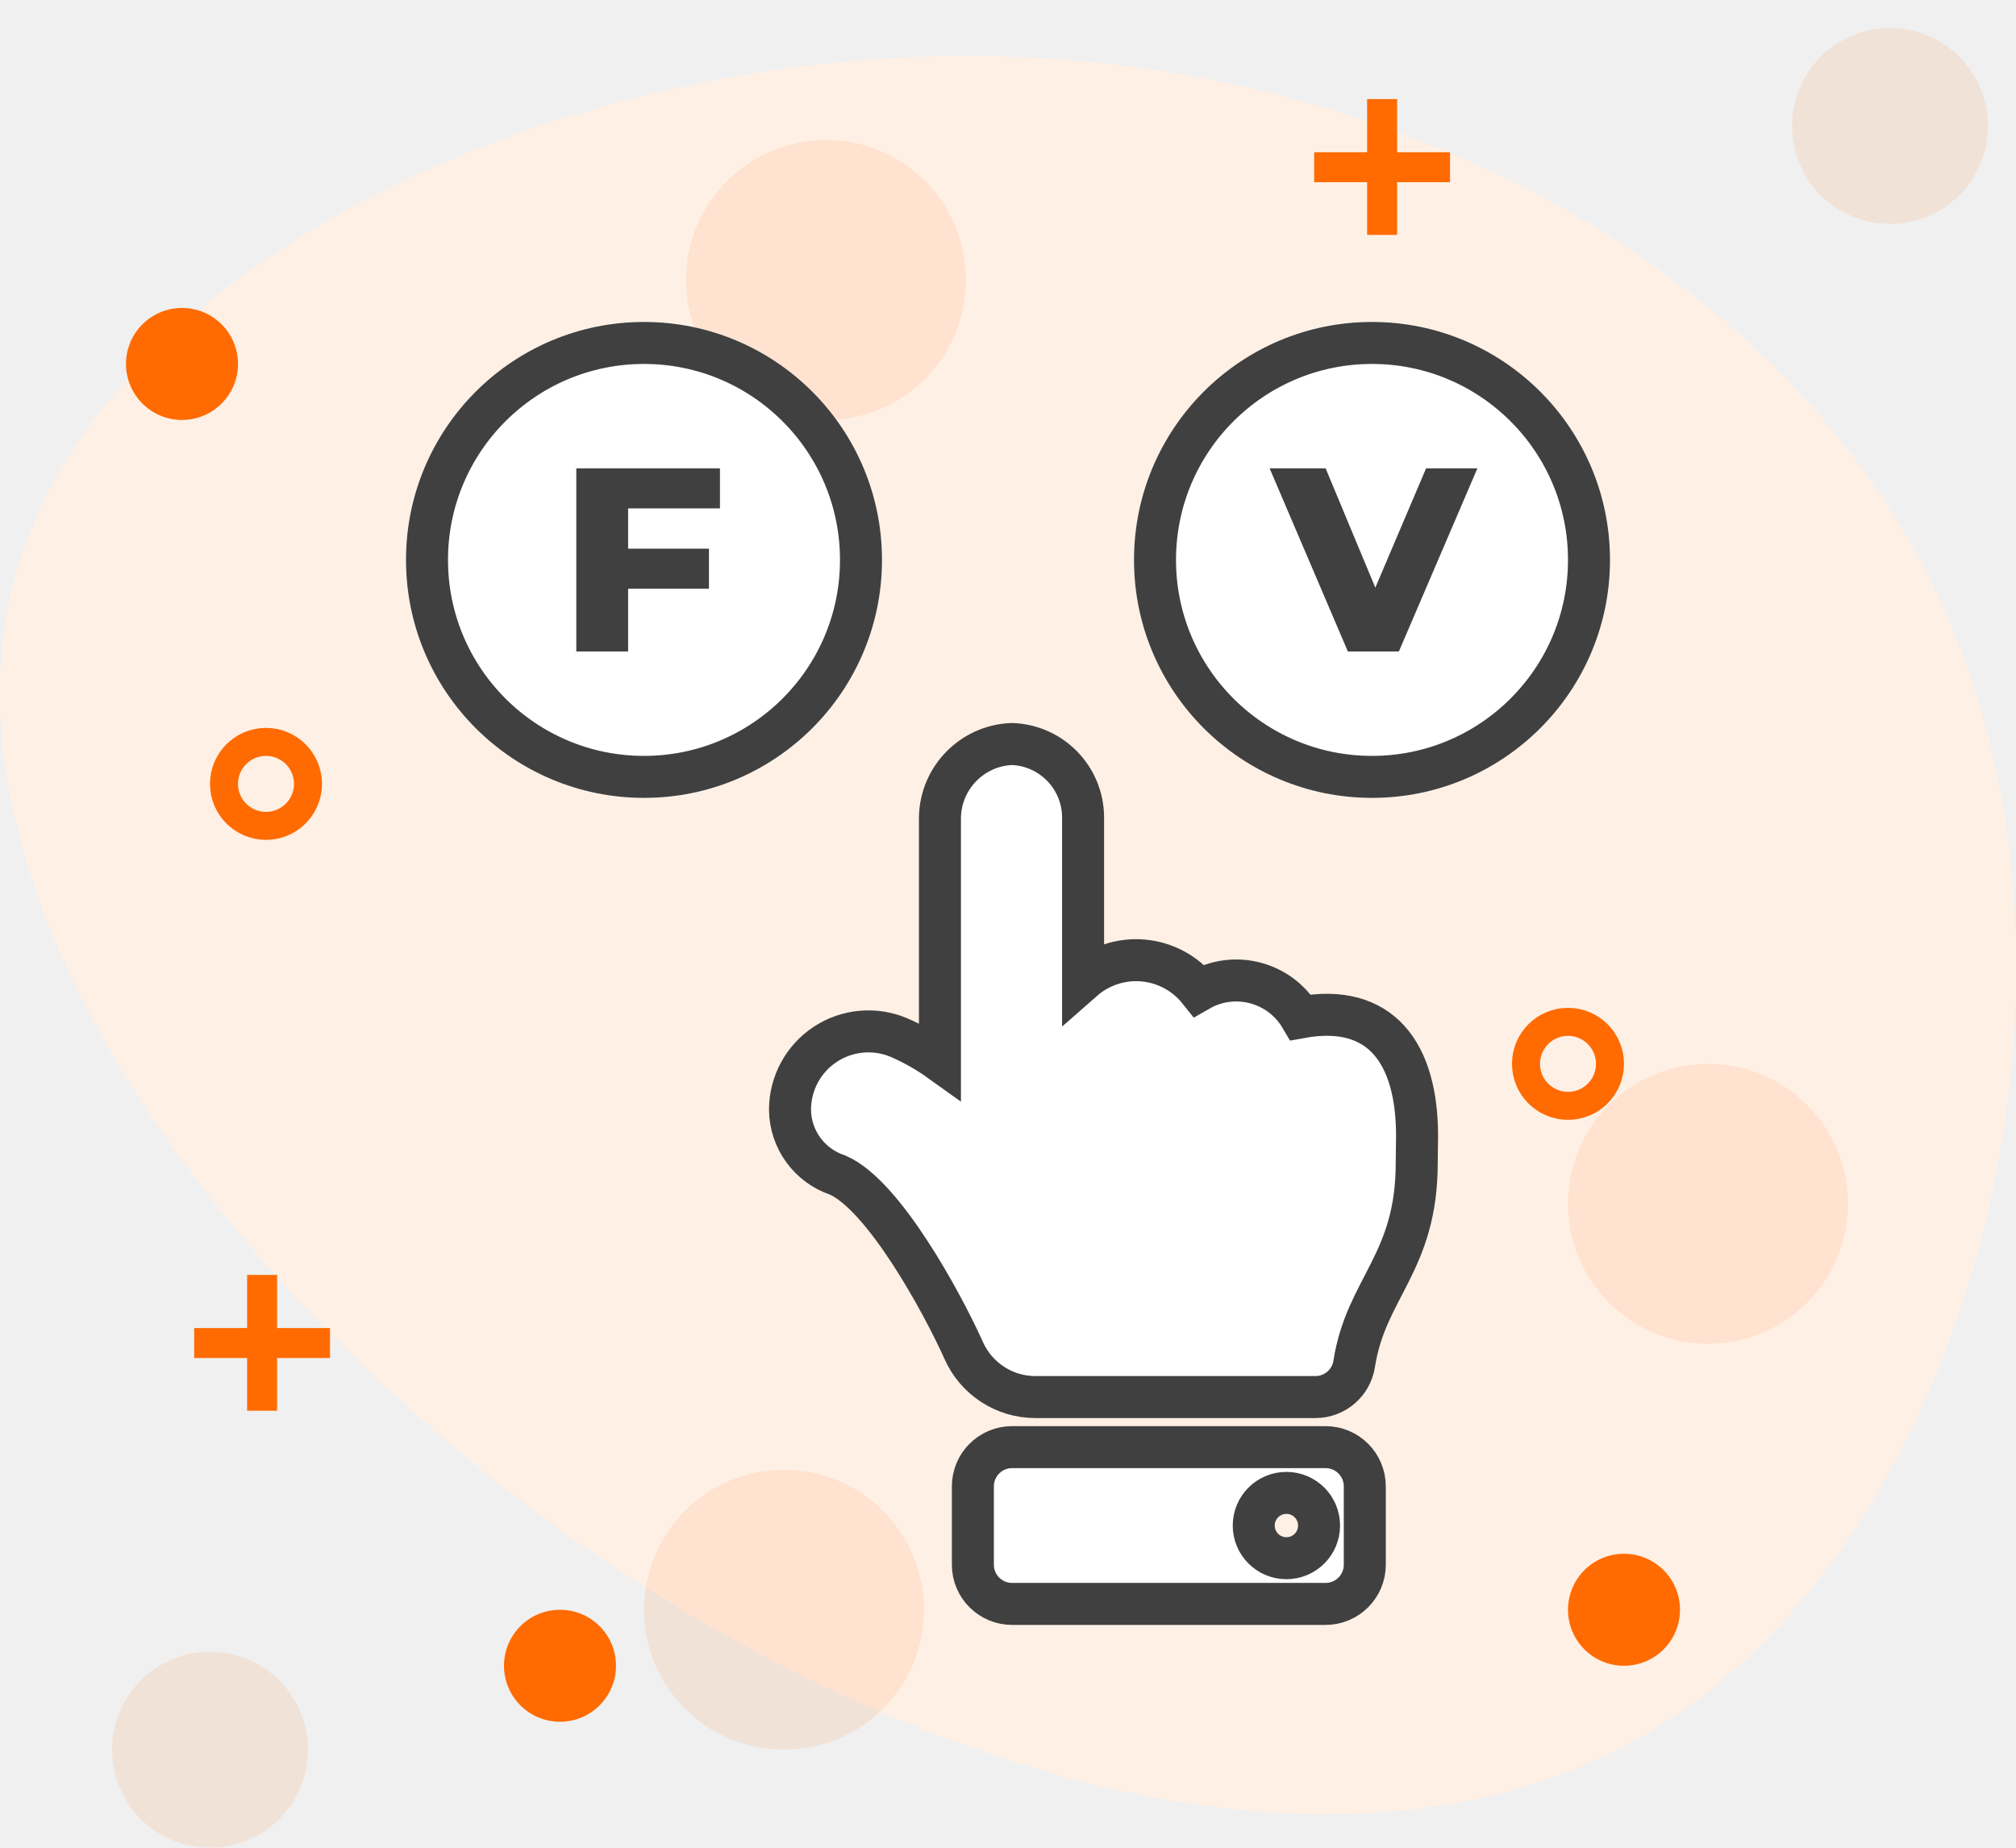
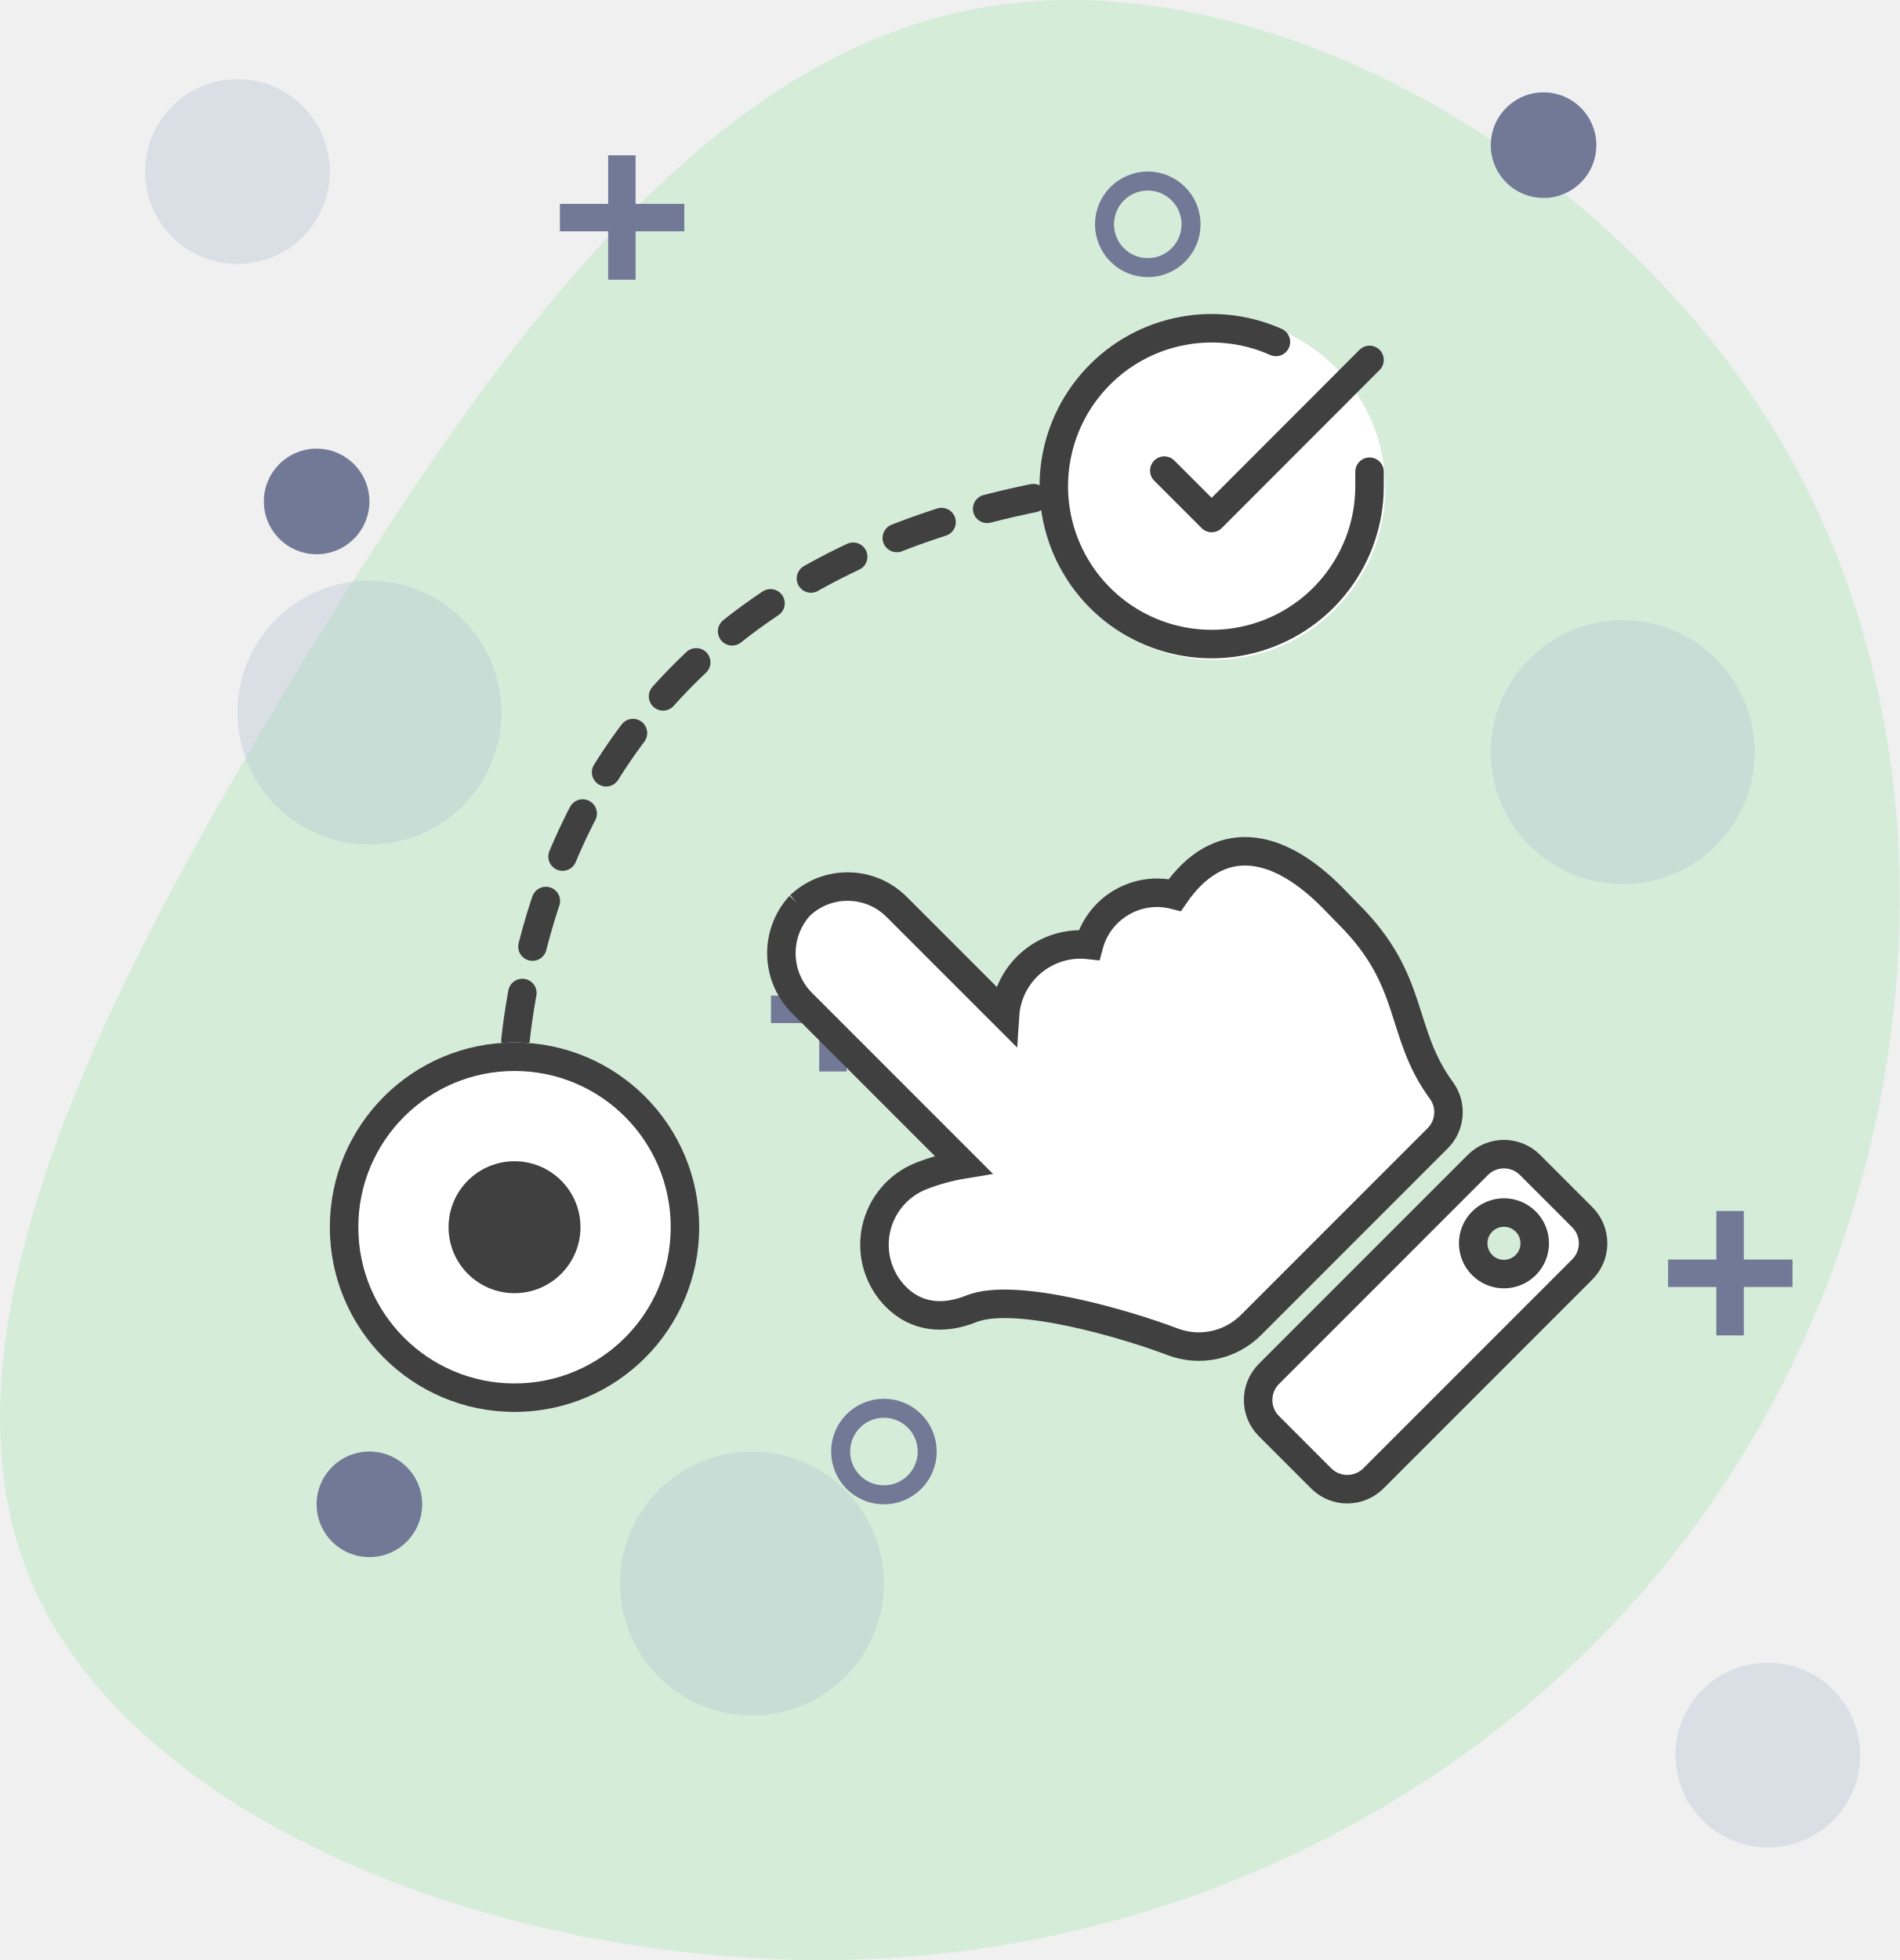
- <svg xmlns="http://www.w3.org/2000/svg" width="144" height="132" viewBox="0 0 144 132">
-   <g id="Grupo_27" data-name="Grupo 27" transform="translate(-8 -13)">
-     <path id="blob_2_" data-name="blob(2)" d="M70.952-16.161c9.669,26.2-.1,62.38-21.209,76C28.637,73.562-3.7,64.621-29.48,46.011S-74.5-.774-68.052-22.5C-61.606-44.336-29.48-59.619,1.294-59.1,31.964-58.58,61.283-42.361,70.952-16.161Z" transform="translate(77.306 76.112)" fill="#fff0e5" />
-     <g id="Grupo_3" data-name="Grupo 3" transform="translate(-5.665 -4.676)">
-       <text id="_" data-name="+" transform="translate(92.665 104.676)" fill="#ff6b00" font-size="20" font-family="Montserrat-Bold, Montserrat" font-weight="700">
-         <tspan x="-5.99" y="0">+</tspan>
-       </text>
-       <text id="_2" data-name="+" transform="translate(32.665 120.676)" fill="#ff6b00" font-size="20" font-family="Montserrat-Bold, Montserrat" font-weight="700">
-         <tspan x="-5.99" y="0">+</tspan>
-       </text>
-       <text id="_3" data-name="+" transform="translate(112.665 36.676)" fill="#ff6b00" font-size="20" font-family="Montserrat-Bold, Montserrat" font-weight="700">
-         <tspan x="-5.99" y="0">+</tspan>
-       </text>
-       <circle id="Elipse_1" data-name="Elipse 1" cx="4" cy="4" r="4" transform="translate(22.665 39.676)" fill="#ff6b00" />
-       <circle id="Elipse_2" data-name="Elipse 2" cx="4" cy="4" r="4" transform="translate(49.665 132.676)" fill="#ff6b00" />
-       <circle id="Elipse_5" data-name="Elipse 5" cx="4" cy="4" r="4" transform="translate(125.665 128.676)" fill="#ff6b00" />
-       <circle id="Elipse_6" data-name="Elipse 6" cx="10" cy="10" r="10" transform="translate(62.665 27.676)" fill="#ff6b00" opacity="0.1" />
-       <circle id="Elipse_7" data-name="Elipse 7" cx="10" cy="10" r="10" transform="translate(125.665 93.676)" fill="#ff6b00" opacity="0.1" />
-       <circle id="Elipse_11" data-name="Elipse 11" cx="7" cy="7" r="7" transform="translate(141.665 19.676)" fill="#ff6b00" opacity="0.1" />
-       <circle id="Elipse_12" data-name="Elipse 12" cx="7" cy="7" r="7" transform="translate(21.665 135.676)" fill="#ff6b00" opacity="0.1" />
-       <circle id="Elipse_8" data-name="Elipse 8" cx="10" cy="10" r="10" transform="translate(59.665 122.676)" fill="#ff6b00" opacity="0.1" />
-       <g id="Elipse_3" data-name="Elipse 3" transform="translate(121.665 89.676)" fill="none" stroke="#ff6b00" stroke-width="2">
-         <circle cx="4" cy="4" r="4" stroke="none" />
-         <circle cx="4" cy="4" r="3" fill="none" />
-       </g>
-       <g id="Elipse_4" data-name="Elipse 4" transform="translate(28.665 69.676)" fill="none" stroke="#ff6b00" stroke-width="2">
-         <circle cx="4" cy="4" r="4" stroke="none" />
-         <circle cx="4" cy="4" r="3" fill="none" />
-       </g>
-     </g>
-     <g id="Grupo_4" data-name="Grupo 4" transform="translate(9 20.651)">
-       <path id="Icon_awesome-hand-point-right" data-name="Icon awesome-hand-point-right" d="M61.431,15.822a5.259,5.259,0,0,1-5.225,5.112H44.56a5.737,5.737,0,0,1-.735,8.275,5.343,5.343,0,0,1-1.919,7.268c1.047,5.732-2.56,8.312-8.468,8.312-.32,0-1.548-.024-1.866-.023-7.228.02-8.968-3.623-14.431-4.469a2.8,2.8,0,0,1-2.364-2.765V17.526h0a5.6,5.6,0,0,1,3.32-5.114C21.467,10.9,29.226,6.692,30.64,3.393A4.971,4.971,0,0,1,35.305,0a5.6,5.6,0,0,1,5.146,7.8A15.853,15.853,0,0,1,38.8,10.71H56.206a5.344,5.344,0,0,1,5.225,5.112ZM11.2,15.862V38.256a2.8,2.8,0,0,1-2.8,2.8H2.8a2.8,2.8,0,0,1-2.8-2.8V15.862a2.8,2.8,0,0,1,2.8-2.8H8.4A2.8,2.8,0,0,1,11.2,15.862ZM7.931,35.457A2.333,2.333,0,1,0,5.6,37.79,2.333,2.333,0,0,0,7.931,35.457Z" transform="translate(55 107.36) rotate(-90)" fill="#fff" />
-       <path id="Icon_awesome-hand-point-right-2" data-name="Icon awesome-hand-point-right" d="M61.431,15.822a5.259,5.259,0,0,1-5.225,5.112H44.56a5.737,5.737,0,0,1-.735,8.275,5.343,5.343,0,0,1-1.919,7.268c1.047,5.732-2.56,8.312-8.468,8.312-.32,0-1.548-.024-1.866-.023-7.228.02-8.968-3.623-14.431-4.469a2.8,2.8,0,0,1-2.364-2.765V17.526h0a5.6,5.6,0,0,1,3.32-5.114C21.467,10.9,29.226,6.692,30.64,3.393A4.971,4.971,0,0,1,35.305,0a5.6,5.6,0,0,1,5.146,7.8A15.853,15.853,0,0,1,38.8,10.71H56.206a5.344,5.344,0,0,1,5.225,5.112ZM11.2,15.862V38.256a2.8,2.8,0,0,1-2.8,2.8H2.8a2.8,2.8,0,0,1-2.8-2.8V15.862a2.8,2.8,0,0,1,2.8-2.8H8.4A2.8,2.8,0,0,1,11.2,15.862ZM7.931,35.457A2.333,2.333,0,1,0,5.6,37.79,2.333,2.333,0,0,0,7.931,35.457Z" transform="translate(55.429 106.931) rotate(-90)" fill="none" stroke="#404040" stroke-width="3" />
-     </g>
-     <g id="Grupo_7" data-name="Grupo 7" transform="translate(2.018 1.181)">
-       <g id="Grupo_5" data-name="Grupo 5" transform="translate(87.326 35)">
-         <g id="Elipse_10" data-name="Elipse 10" transform="translate(-0.344 -0.181)" fill="#fff" stroke="#404040" stroke-width="3">
-           <circle cx="17" cy="17" r="17" stroke="none" />
-           <circle cx="17" cy="17" r="15.5" fill="none" />
+ <svg xmlns="http://www.w3.org/2000/svg" width="200" height="206.294" viewBox="0 0 200 206.294">
+   <g id="Grupo_152500" data-name="Grupo 152500" transform="translate(-231 -507)">
+     <g id="Grupo_152499" data-name="Grupo 152499">
+       <g id="Grupo_152498" data-name="Grupo 152498">
+         <g id="Grupo_144365" data-name="Grupo 144365" transform="translate(223 501)">
+           <path id="blob" d="M121.88-23.877C138.815,7.84,134.94,49.316,116,79.885,97.2,110.6,63.182,130.546,25.724,132.7c-37.6,2.009-78.79-13.634-89.841-39.754-11.051-26.263,8.037-62.716,28.56-96.586C-14.89-37.368,7.211-68.367,37.206-72.816,67.2-77.408,104.945-55.45,121.88-23.877Z" transform="translate(75.36 79.423)" fill="#a2e6b0" opacity="0.35" />
+           <g id="Grupo_23" data-name="Grupo 23" transform="translate(206.611 14.333) rotate(90)">
+             <text id="_" data-name="+" transform="translate(98.278 120.444)" fill="#727997" font-size="27" font-family="Montserrat-Bold, Montserrat" font-weight="700">
+               <tspan x="-8.087" y="0">+</tspan>
+             </text>
+             <text id="_2" data-name="+" transform="translate(14.944 142.667)" fill="#727997" font-size="27" font-family="Montserrat-Bold, Montserrat" font-weight="700">
+               <tspan x="-8.087" y="0">+</tspan>
+             </text>
+             <text id="_3" data-name="+" transform="translate(126.056 26)" fill="#727997" font-size="27" font-family="Montserrat-Bold, Montserrat" font-weight="700">
+               <tspan x="-8.087" y="0">+</tspan>
+             </text>
+             <circle id="Elipse_1" data-name="Elipse 1" cx="5.556" cy="5.556" r="5.556" transform="translate(1.389 30.556)" fill="#727997" />
+             <circle id="Elipse_2" data-name="Elipse 2" cx="5.556" cy="5.556" r="5.556" transform="translate(38.889 159.722)" fill="#727997" />
+             <circle id="Elipse_5" data-name="Elipse 5" cx="5.556" cy="5.556" r="5.556" transform="translate(144.444 154.167)" fill="#727997" />
+             <circle id="Elipse_6" data-name="Elipse 6" cx="13.889" cy="13.889" r="13.889" transform="translate(56.944 13.889)" fill="#b0c0d2" opacity="0.35" />
+             <circle id="Elipse_7" data-name="Elipse 7" cx="13.889" cy="13.889" r="13.889" transform="translate(144.444 105.556)" fill="#b0c0d2" opacity="0.35" />
+             <circle id="Elipse_11" data-name="Elipse 11" cx="9.722" cy="9.722" r="9.722" transform="translate(166.667 2.778)" fill="#b0c0d2" opacity="0.35" />
+             <circle id="Elipse_12" data-name="Elipse 12" cx="9.722" cy="9.722" r="9.722" transform="translate(0 163.889)" fill="#b0c0d2" opacity="0.35" />
+             <circle id="Elipse_8" data-name="Elipse 8" cx="13.889" cy="13.889" r="13.889" transform="translate(52.778 145.833)" fill="#b0c0d2" opacity="0.35" />
+             <g id="Elipse_3" data-name="Elipse 3" transform="translate(138.889 100)" fill="none" stroke="#727997" stroke-width="2">
+               <circle cx="5.556" cy="5.556" r="5.556" stroke="none" />
+               <circle cx="5.556" cy="5.556" r="4.556" fill="none" />
+             </g>
+             <g id="Elipse_4" data-name="Elipse 4" transform="translate(9.722 72.222)" fill="none" stroke="#727997" stroke-width="2">
+               <circle cx="5.556" cy="5.556" r="5.556" stroke="none" />
+               <circle cx="5.556" cy="5.556" r="4.556" fill="none" />
+             </g>
+           </g>
+           <g id="Grupo_20" data-name="Grupo 20" transform="translate(42.722 39.333)">
+             <g id="Grupo_17" data-name="Grupo 17" transform="translate(33.531 77.938) rotate(-45)">
+               <path id="Icon_awesome-hand-point-right" data-name="Icon awesome-hand-point-right" d="M85.321,21.975a7.3,7.3,0,0,1-7.257,7.1H61.889a7.968,7.968,0,0,1-1.02,11.492A7.42,7.42,0,0,1,58.2,50.661c1.454,7.96-3.555,11.544-11.761,11.544-.445,0-2.151-.033-2.592-.032C33.812,62.2,31.4,57.141,23.808,55.967a3.883,3.883,0,0,1-3.283-3.84V24.341h0a7.776,7.776,0,0,1,4.611-7.1c4.679-2.1,15.456-7.944,17.42-12.526C43.818,1.765,46.019,0,49.035,0a7.781,7.781,0,0,1,7.147,10.839,22.017,22.017,0,0,1-2.293,4.037H78.064a7.422,7.422,0,0,1,7.257,7.1Zm-69.77.056v31.1a3.888,3.888,0,0,1-3.888,3.888H3.888A3.888,3.888,0,0,1,0,53.133v-31.1a3.888,3.888,0,0,1,3.888-3.888h7.776A3.888,3.888,0,0,1,15.551,22.031ZM11.015,49.246a3.24,3.24,0,1,0-3.24,3.24A3.24,3.24,0,0,0,11.015,49.246Z" transform="translate(0 85.917) rotate(-90)" fill="#fff" />
+               <path id="Icon_awesome-hand-point-right-2" data-name="Icon awesome-hand-point-right" d="M85.321,21.975a7.3,7.3,0,0,1-7.257,7.1H61.889a7.968,7.968,0,0,1-1.02,11.492A7.42,7.42,0,0,1,58.2,50.661c1.454,7.96-3.555,11.544-11.761,11.544-.445,0-2.151-.033-2.592-.032C33.812,62.2,31.4,57.141,23.808,55.967a3.883,3.883,0,0,1-3.283-3.84V24.341h0a7.776,7.776,0,0,1,4.611-7.1c4.679-2.1,15.456-7.944,17.42-12.526C43.818,1.765,46.019,0,49.035,0a7.781,7.781,0,0,1,7.147,10.839,22.017,22.017,0,0,1-2.293,4.037H78.064a7.422,7.422,0,0,1,7.257,7.1Zm-69.77.056v31.1a3.888,3.888,0,0,1-3.888,3.888H3.888A3.888,3.888,0,0,1,0,53.133v-31.1a3.888,3.888,0,0,1,3.888-3.888h7.776A3.888,3.888,0,0,1,15.551,22.031ZM11.015,49.246a3.24,3.24,0,1,0-3.24,3.24A3.24,3.24,0,0,0,11.015,49.246Z" transform="translate(0.595 85.321) rotate(-90)" fill="none" stroke="#404040" stroke-width="3" />
+             </g>
+             <path id="Trazado_43" data-name="Trazado 43" d="M1263.059,186.027s-5.147-61.973,66.91-68.789" transform="translate(-1243.858 -99.916)" fill="none" stroke="#404040" stroke-linecap="round" stroke-width="3" stroke-dasharray="5" />
+             <g id="Grupo_18" data-name="Grupo 18" transform="translate(0 76.389)">
+               <g id="Elipse_10" data-name="Elipse 10" transform="translate(0 0)" fill="#fff" stroke="#404040" stroke-width="3">
+                 <circle cx="19.444" cy="19.444" r="19.444" stroke="none" />
+                 <circle cx="19.444" cy="19.444" r="17.944" fill="none" />
+               </g>
+               <circle id="Elipse_14" data-name="Elipse 14" cx="6.944" cy="6.944" r="6.944" transform="translate(12.5 12.5)" fill="#404040" />
+             </g>
+             <g id="Grupo_19" data-name="Grupo 19" transform="translate(75 0)">
+               <circle id="Elipse_13" data-name="Elipse 13" cx="18.056" cy="18.056" r="18.056" transform="translate(0)" fill="#fff" />
+               <g id="Icon_feather-check-circle" data-name="Icon feather-check-circle" transform="translate(1.216 1.216)">
+                 <path id="Trazado_18" data-name="Trazado 18" d="M36.24,18.092v1.529A16.62,16.62,0,1,1,26.385,4.43" transform="translate(-3 -2.991)" fill="none" stroke="#404040" stroke-linecap="round" stroke-linejoin="round" stroke-width="3" />
+                 <path id="Trazado_19" data-name="Trazado 19" d="M35.106,6,18.486,22.637,13.5,17.651" transform="translate(-1.866 -2.666)" fill="none" stroke="#404040" stroke-linecap="round" stroke-linejoin="round" stroke-width="3" />
+               </g>
+             </g>
+           </g>
        </g>
-         <path id="Trazado_23" data-name="Trazado 23" d="M6.9-14,1.292-.919H-2.352L-7.94-14h4L-.39-5.478,3.235-14Z" transform="translate(17.284 24.278)" fill="#404040" />
-       </g>
-       <g id="Grupo_6" data-name="Grupo 6" transform="translate(35 35)">
-         <g id="Elipse_9" data-name="Elipse 9" transform="translate(-0.018 -0.181)" fill="#fff" stroke="#404040" stroke-width="3">
-           <circle cx="17" cy="17" r="17" stroke="none" />
-           <circle cx="17" cy="17" r="15.5" fill="none" />
-         </g>
-         <path id="Trazado_22" data-name="Trazado 22" d="M-1.32-11.141v2.878H4.455V-5.4H-1.32V-.919h-3.7V-14H5.24v2.859Z" transform="translate(17.167 24.278)" fill="#404040" />
      </g>
    </g>
  </g>
</svg>
